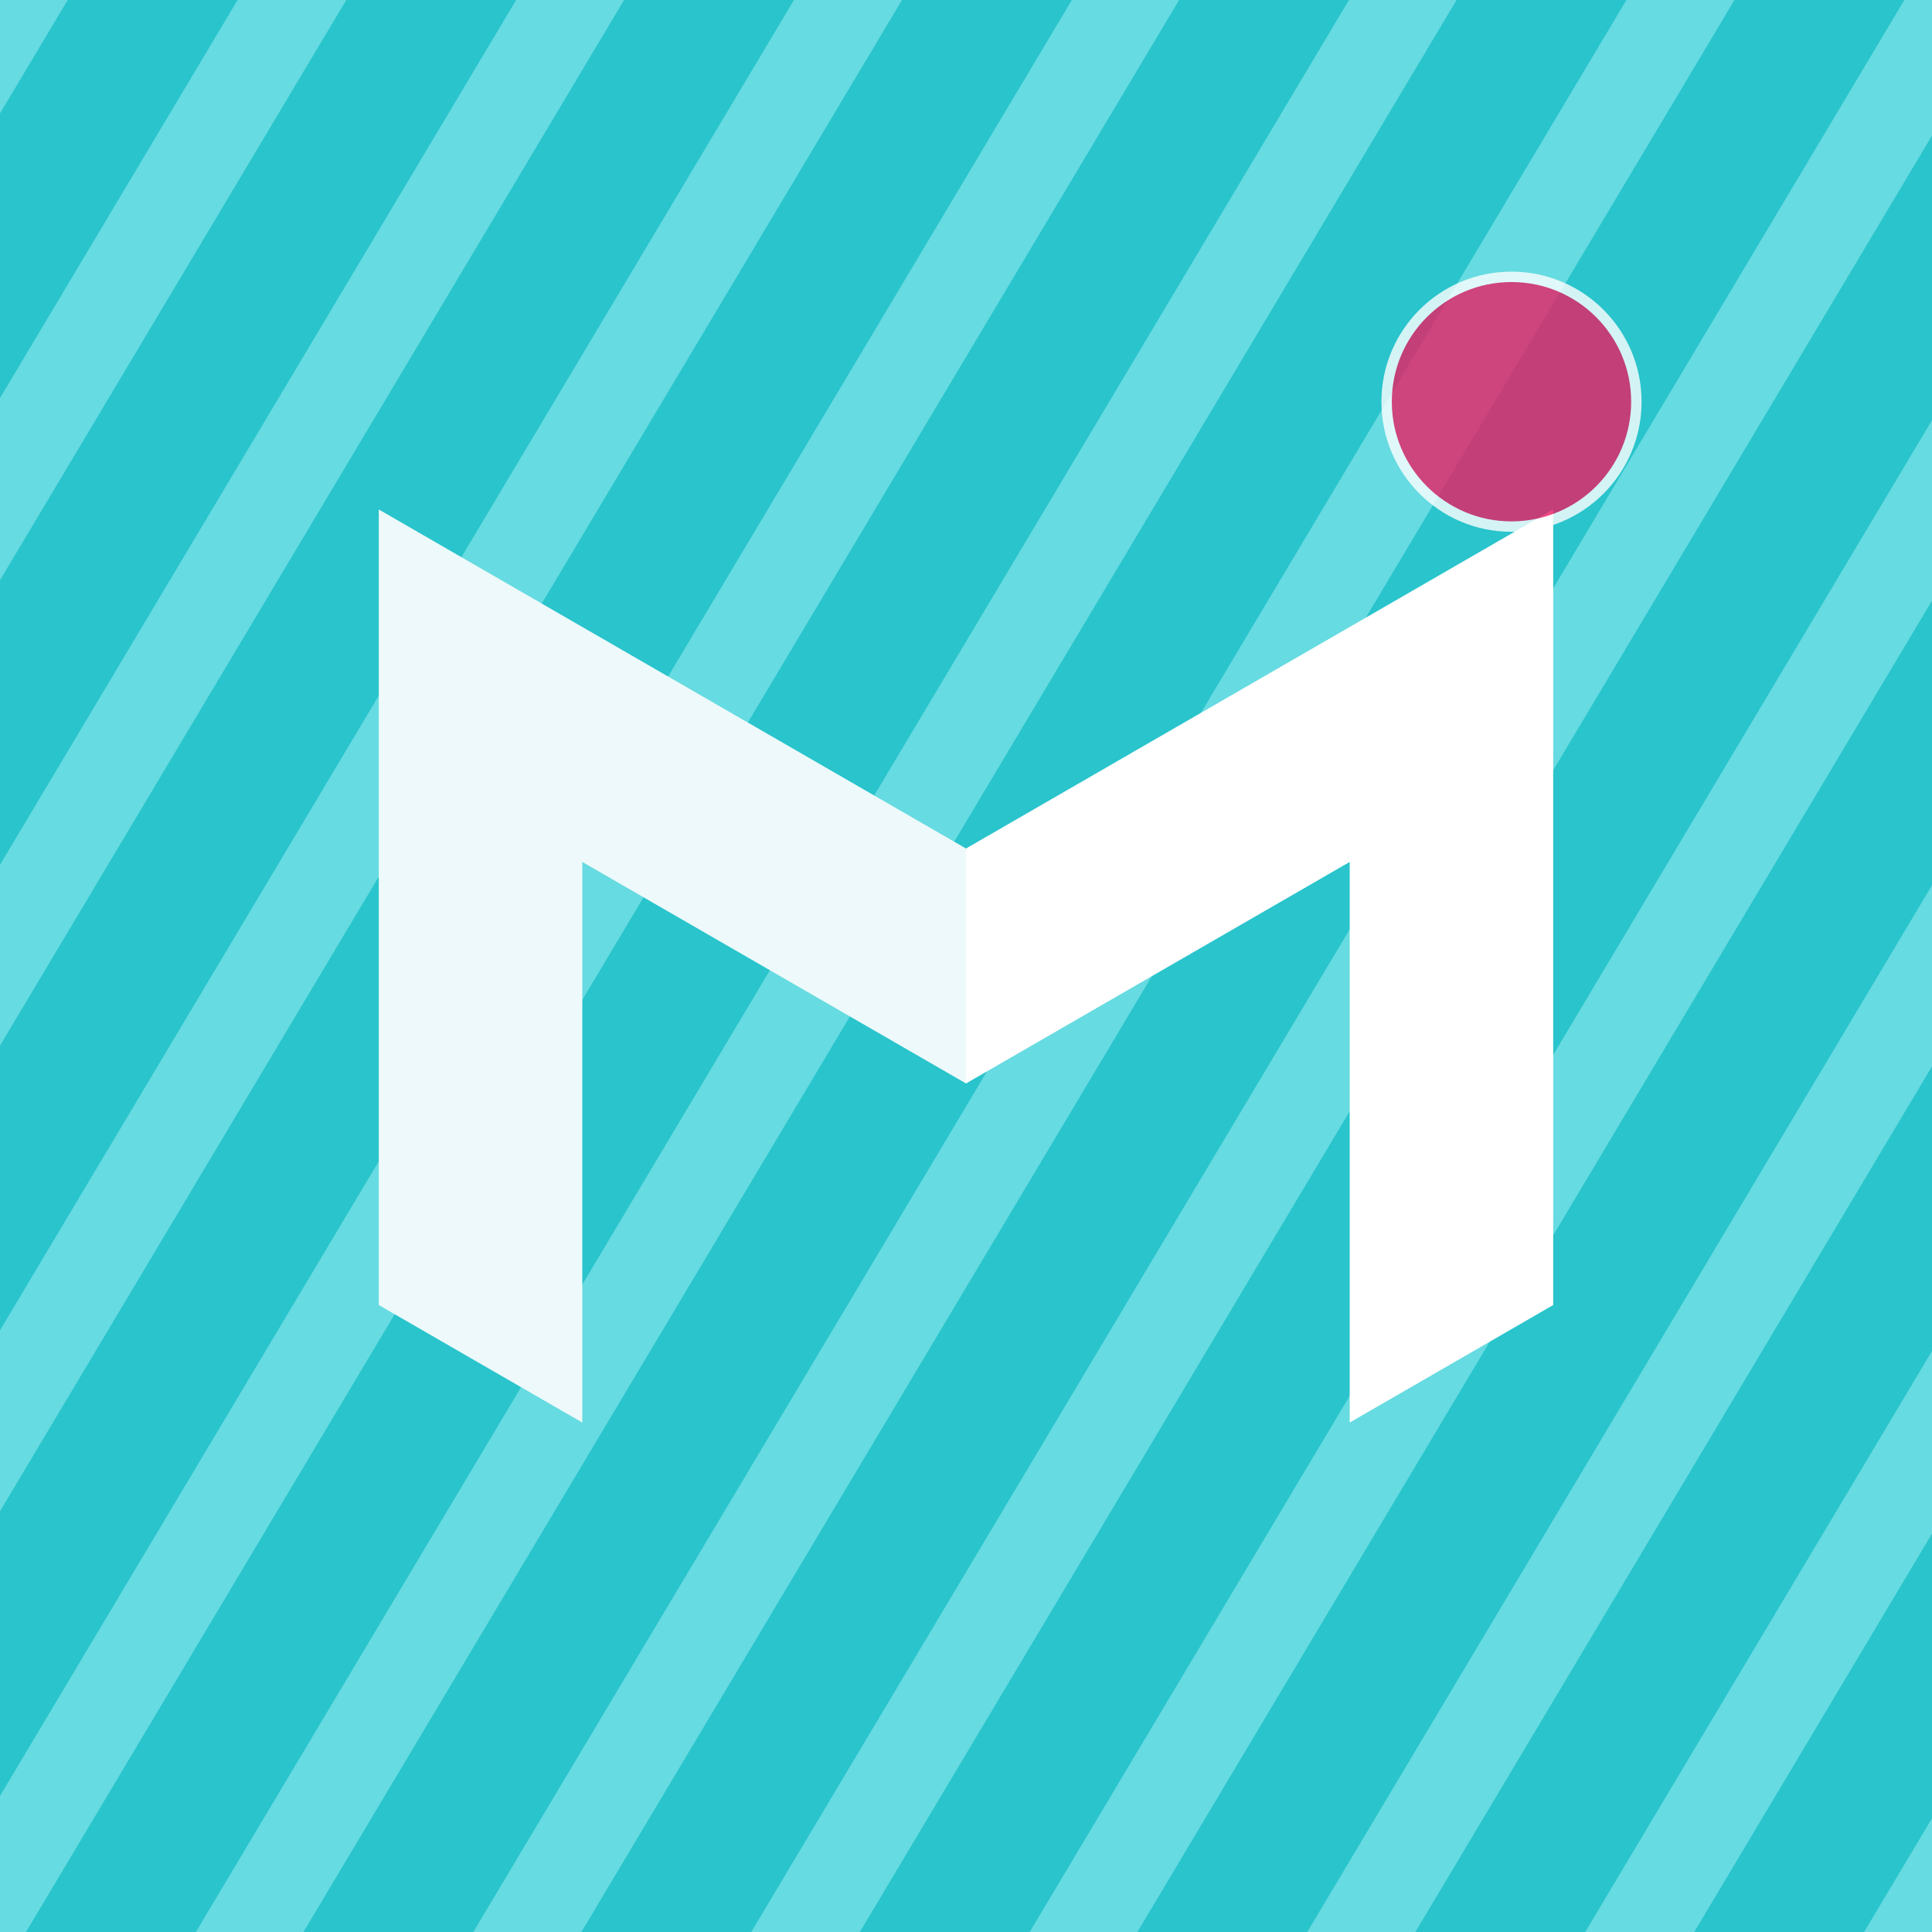
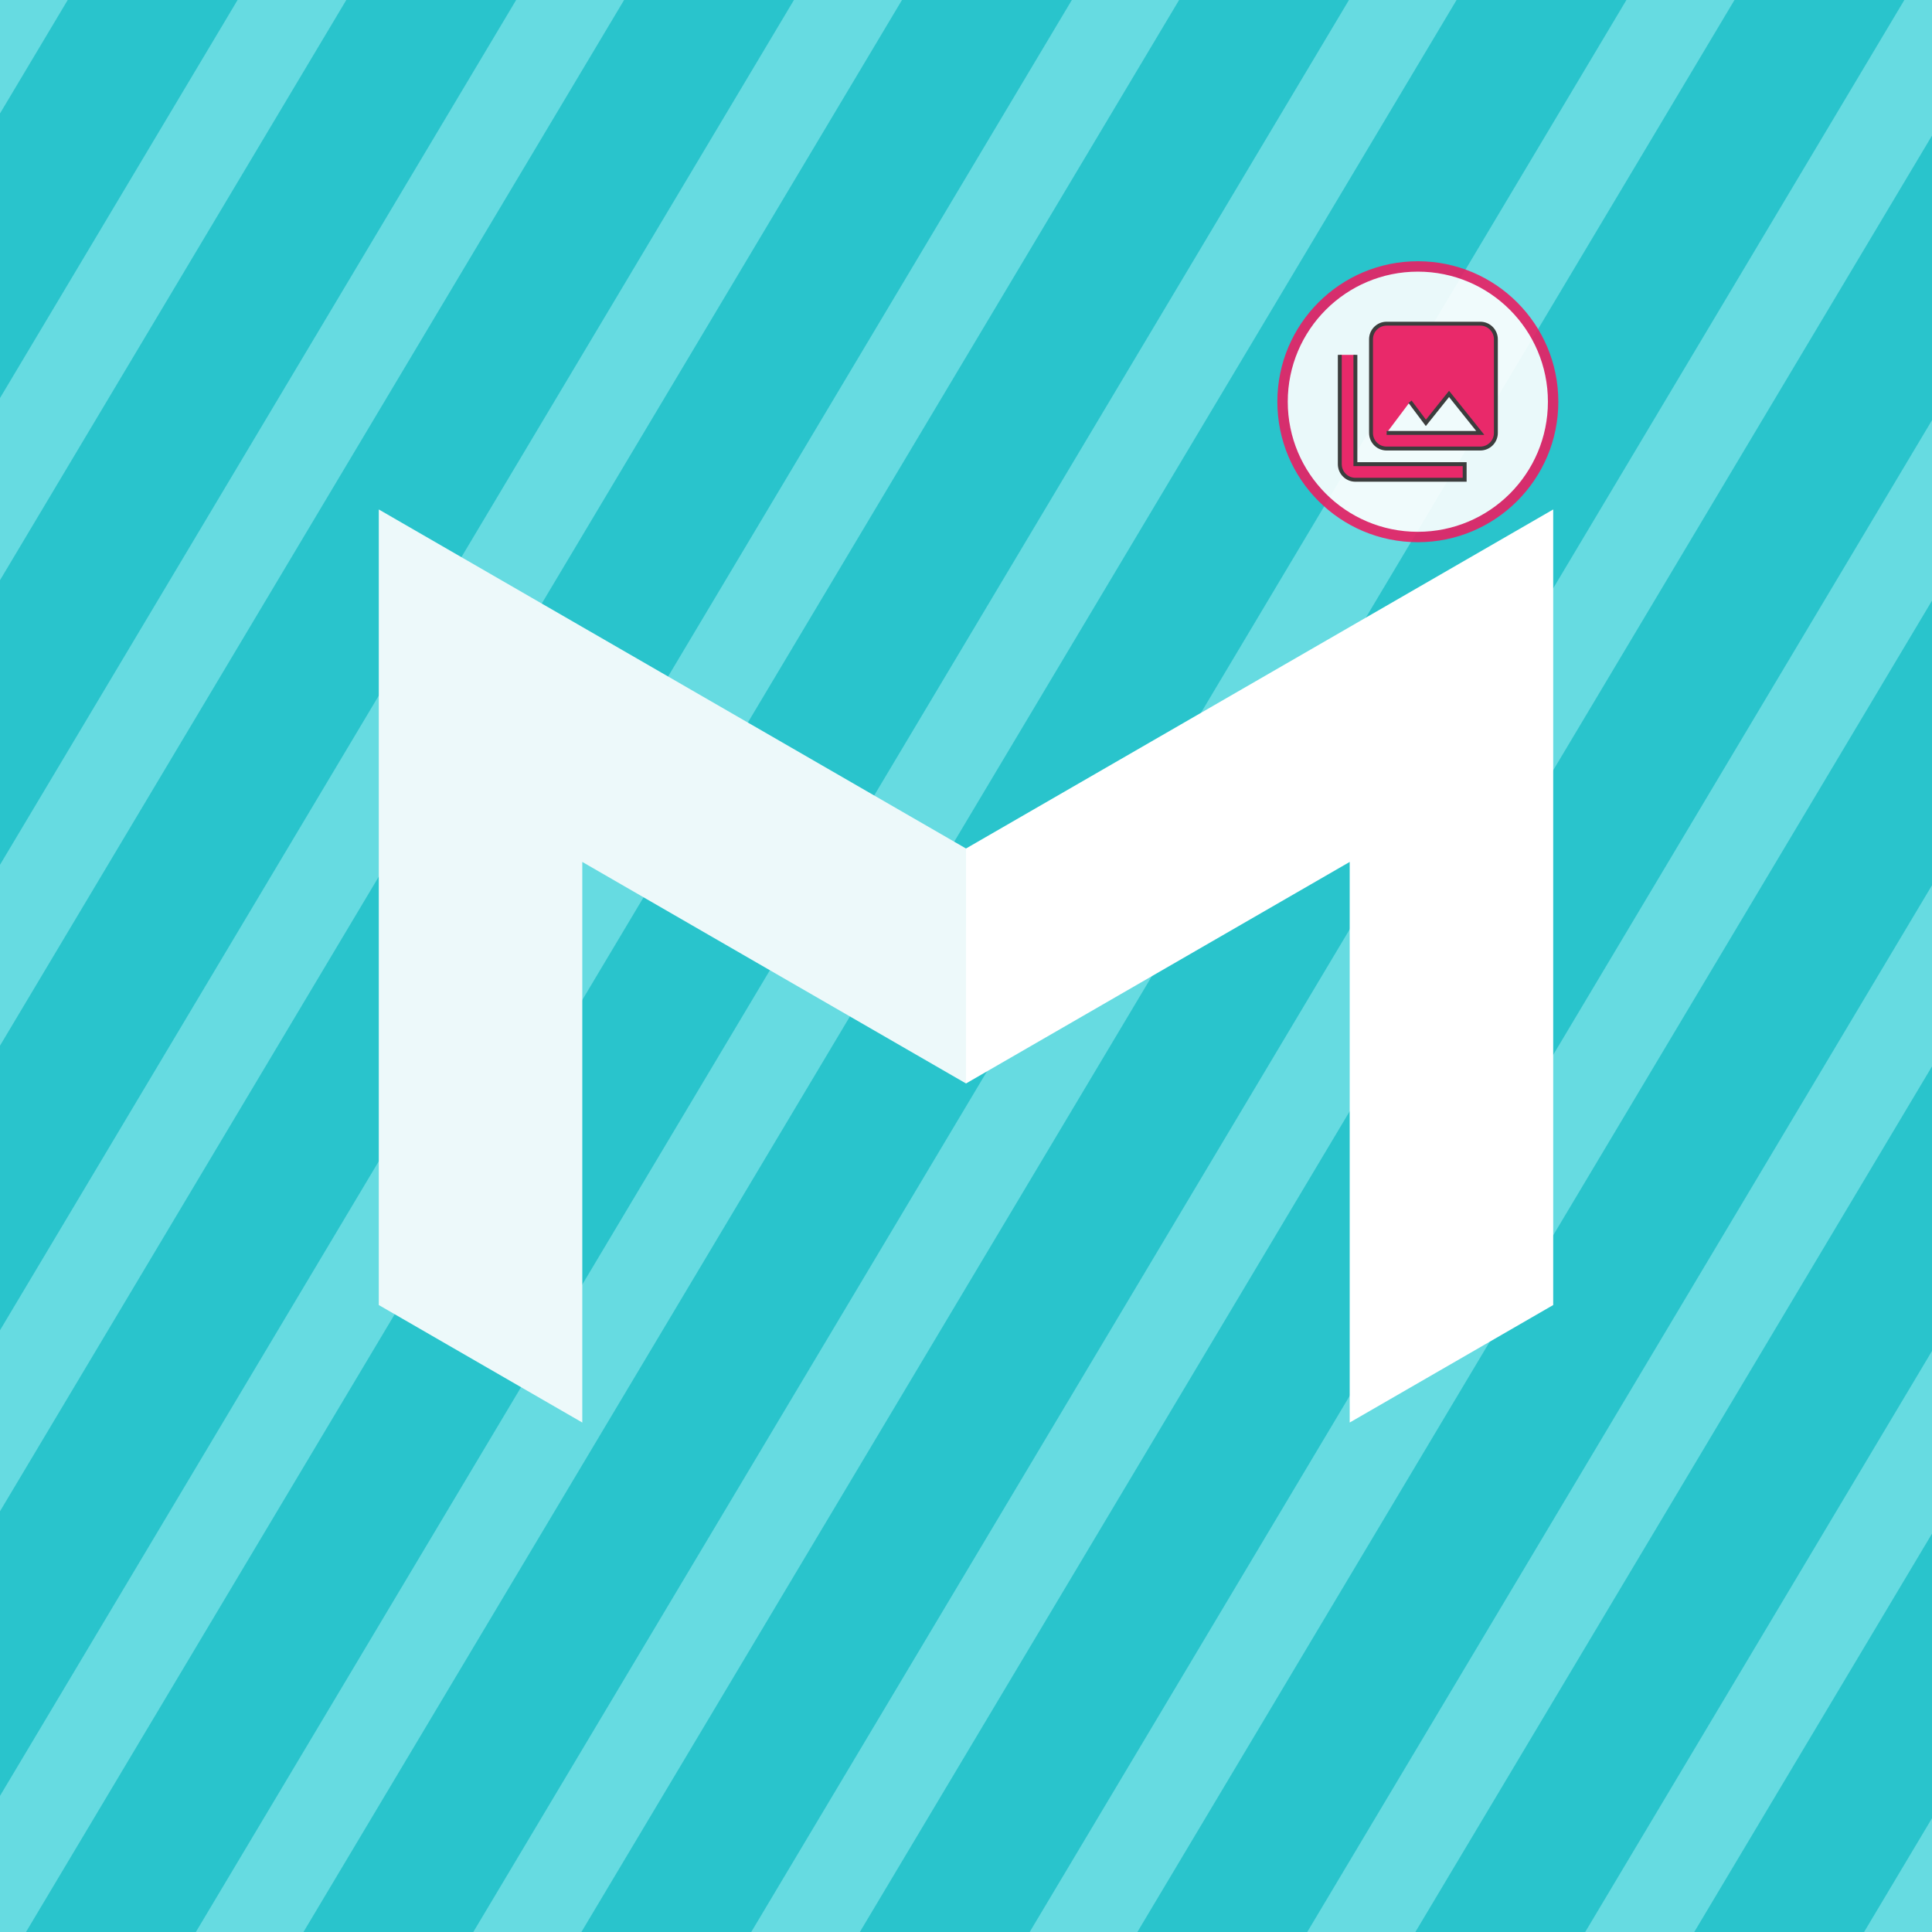
<svg xmlns="http://www.w3.org/2000/svg" id="svg8" version="1.1" viewBox="0 0 135.467 135.467" height="512" width="512">
  <defs id="defs2">
    <linearGradient id="linearGradient853">
      <stop style="stop-color:#000000;stop-opacity:1;" offset="0" id="stop851" />
    </linearGradient>
  </defs>
  <g id="layer1">
    <rect style="fill:#66dbe1;fill-opacity:1;stroke:none;stroke-width:12.7;stroke-linecap:square;stroke-linejoin:round;stroke-miterlimit:4;stroke-dasharray:none;stroke-opacity:0.134" id="rect3139" width="135.467" height="135.467" x="1.0585937e-05" y="-4.638672e-07" />
    <path id="path4983" style="color:#000000;font-style:normal;font-variant:normal;font-weight:normal;font-stretch:normal;font-size:medium;line-height:normal;font-family:sans-serif;font-variant-ligatures:normal;font-variant-position:normal;font-variant-caps:normal;font-variant-numeric:normal;font-variant-alternates:normal;font-variant-east-asian:normal;font-feature-settings:normal;font-variation-settings:normal;text-indent:0;text-align:start;text-decoration:none;text-decoration-line:none;text-decoration-style:solid;text-decoration-color:#000000;letter-spacing:normal;word-spacing:normal;text-transform:none;writing-mode:lr-tb;direction:ltr;text-orientation:mixed;dominant-baseline:auto;baseline-shift:baseline;text-anchor:start;white-space:normal;shape-padding:0;shape-margin:0;inline-size:0;clip-rule:nonzero;display:inline;overflow:visible;visibility:visible;isolation:auto;mix-blend-mode:normal;color-interpolation:sRGB;color-interpolation-filters:linearRGB;solid-color:#000000;solid-opacity:1;vector-effect:none;fill:#29c4cc;fill-opacity:1;fill-rule:nonzero;stroke:none;stroke-width:38.64;stroke-linecap:butt;stroke-linejoin:miter;stroke-miterlimit:4;stroke-dasharray:none;stroke-dashoffset:0;stroke-opacity:1;color-rendering:auto;image-rendering:auto;shape-rendering:auto;text-rendering:auto;enable-background:accumulate;stop-color:#000000" d="M 17.945 0 L 0 30.066 L 0 105.488 L 62.959 0 L 17.945 0 z M 91.77 0 L 0 153.758 L 0 229.18 L 136.783 0 L 91.77 0 z M 165.391 0 L 0 277.109 L 0 352.531 L 210.404 0 L 165.391 0 z M 239.037 0 L 0 400.504 L 0 475.928 L 284.053 0 L 239.037 0 z M 312.475 0 L 6.893 512 L 51.908 512 L 357.49 0 L 312.475 0 z M 386.008 0 L 80.426 512 L 125.434 512 L 431.016 0 L 386.008 0 z M 459.656 0 L 154.078 512 L 199.088 512 L 504.67 0 L 459.656 0 z M 512 35.943 L 227.871 512 L 272.879 512 L 512 111.355 L 512 35.943 z M 512 159.182 L 301.424 512 L 346.438 512 L 512 234.604 L 512 159.182 z M 512 282.611 L 375.092 512 L 420.1 512 L 512 358.023 L 512 282.611 z M 512 406.439 L 448.998 512 L 494.006 512 L 512 481.852 L 512 406.439 z " transform="scale(0.2645833)" />
    <g id="g3143" transform="matrix(0.7296495,0,0,0.7296495,18.42429,17.22288)" style="stroke-width:1.371">
      <path id="path2961" style="color:#000000;font-style:normal;font-variant:normal;font-weight:normal;font-stretch:normal;font-size:medium;line-height:normal;font-family:sans-serif;font-variant-ligatures:normal;font-variant-position:normal;font-variant-caps:normal;font-variant-numeric:normal;font-variant-alternates:normal;font-variant-east-asian:normal;font-feature-settings:normal;font-variation-settings:normal;text-indent:0;text-align:start;text-decoration:none;text-decoration-line:none;text-decoration-style:solid;text-decoration-color:#000000;letter-spacing:normal;word-spacing:normal;text-transform:none;writing-mode:lr-tb;direction:ltr;text-orientation:mixed;dominant-baseline:auto;baseline-shift:baseline;text-anchor:start;white-space:normal;shape-padding:0;shape-margin:0;inline-size:0;clip-rule:nonzero;display:inline;overflow:visible;visibility:visible;opacity:1;isolation:auto;mix-blend-mode:normal;color-interpolation:sRGB;color-interpolation-filters:linearRGB;solid-color:#000000;solid-opacity:1;vector-effect:none;fill:#ffffff;fill-opacity:1;fill-rule:nonzero;stroke:none;stroke-width:0.363;stroke-linecap:square;stroke-linejoin:miter;stroke-miterlimit:4;stroke-dasharray:none;stroke-dashoffset:0;stroke-opacity:1;color-rendering:auto;image-rendering:auto;shape-rendering:auto;text-rendering:auto;enable-background:accumulate;stop-color:#000000;stop-opacity:1" d="M 124.008,25.354 104.452,36.646 67.579,57.935 67.578,80.515 87.134,69.224 104.452,59.225 v 53.873 l 14.668,-8.468 4.888,-2.823 V 47.935 Z" />
      <path id="path3145" style="color:#000000;font-style:normal;font-variant:normal;font-weight:normal;font-stretch:normal;font-size:medium;line-height:normal;font-family:sans-serif;font-variant-ligatures:normal;font-variant-position:normal;font-variant-caps:normal;font-variant-numeric:normal;font-variant-alternates:normal;font-variant-east-asian:normal;font-feature-settings:normal;font-variation-settings:normal;text-indent:0;text-align:start;text-decoration:none;text-decoration-line:none;text-decoration-style:solid;text-decoration-color:#000000;letter-spacing:normal;word-spacing:normal;text-transform:none;writing-mode:lr-tb;direction:ltr;text-orientation:mixed;dominant-baseline:auto;baseline-shift:baseline;text-anchor:start;white-space:normal;shape-padding:0;shape-margin:0;inline-size:0;clip-rule:nonzero;display:inline;overflow:visible;visibility:visible;opacity:1;isolation:auto;mix-blend-mode:normal;color-interpolation:sRGB;color-interpolation-filters:linearRGB;solid-color:#000000;solid-opacity:1;vector-effect:none;fill:#edf9fa;fill-opacity:1;fill-rule:nonzero;stroke:none;stroke-width:0.363;stroke-linecap:square;stroke-linejoin:miter;stroke-miterlimit:4;stroke-dasharray:none;stroke-dashoffset:0;stroke-opacity:1;color-rendering:auto;image-rendering:auto;shape-rendering:auto;text-rendering:auto;enable-background:accumulate;stop-color:#000000;stop-opacity:1" d="m 11.15,25.354 19.556,11.291 36.873,21.289 9.6e-4,22.58 L 48.025,69.224 30.706,59.225 V 113.098 L 16.038,104.63 11.15,101.807 V 47.935 Z" />
-       <circle cx="120" cy="15" r="12" fill="#E91E63" opacity="0.8" stroke="white" stroke-width="1" />
+       <circle cx="111" cy="15" r="13" fill="#ffffff" opacity="0.9" stroke="#E91E63" stroke-width="1" />
+       <g transform="translate(102, 6) scale(0.75)">
+         <path d="M22,16V4A2,2 0 0,0 20,2H8A2,2 0 0,0 6,4V16A2,2 0 0,0 8,18H20A2,2 0 0,0 22,16M11,12L13.03,14.71L16,11L20,16H8M2,6V20A2,2 0 0,0 4,22H18V20H4V6" fill="#E91E63" stroke="#333" stroke-width="0.5" opacity="0.95" />
+       </g>
    </g>
  </g>
</svg>
